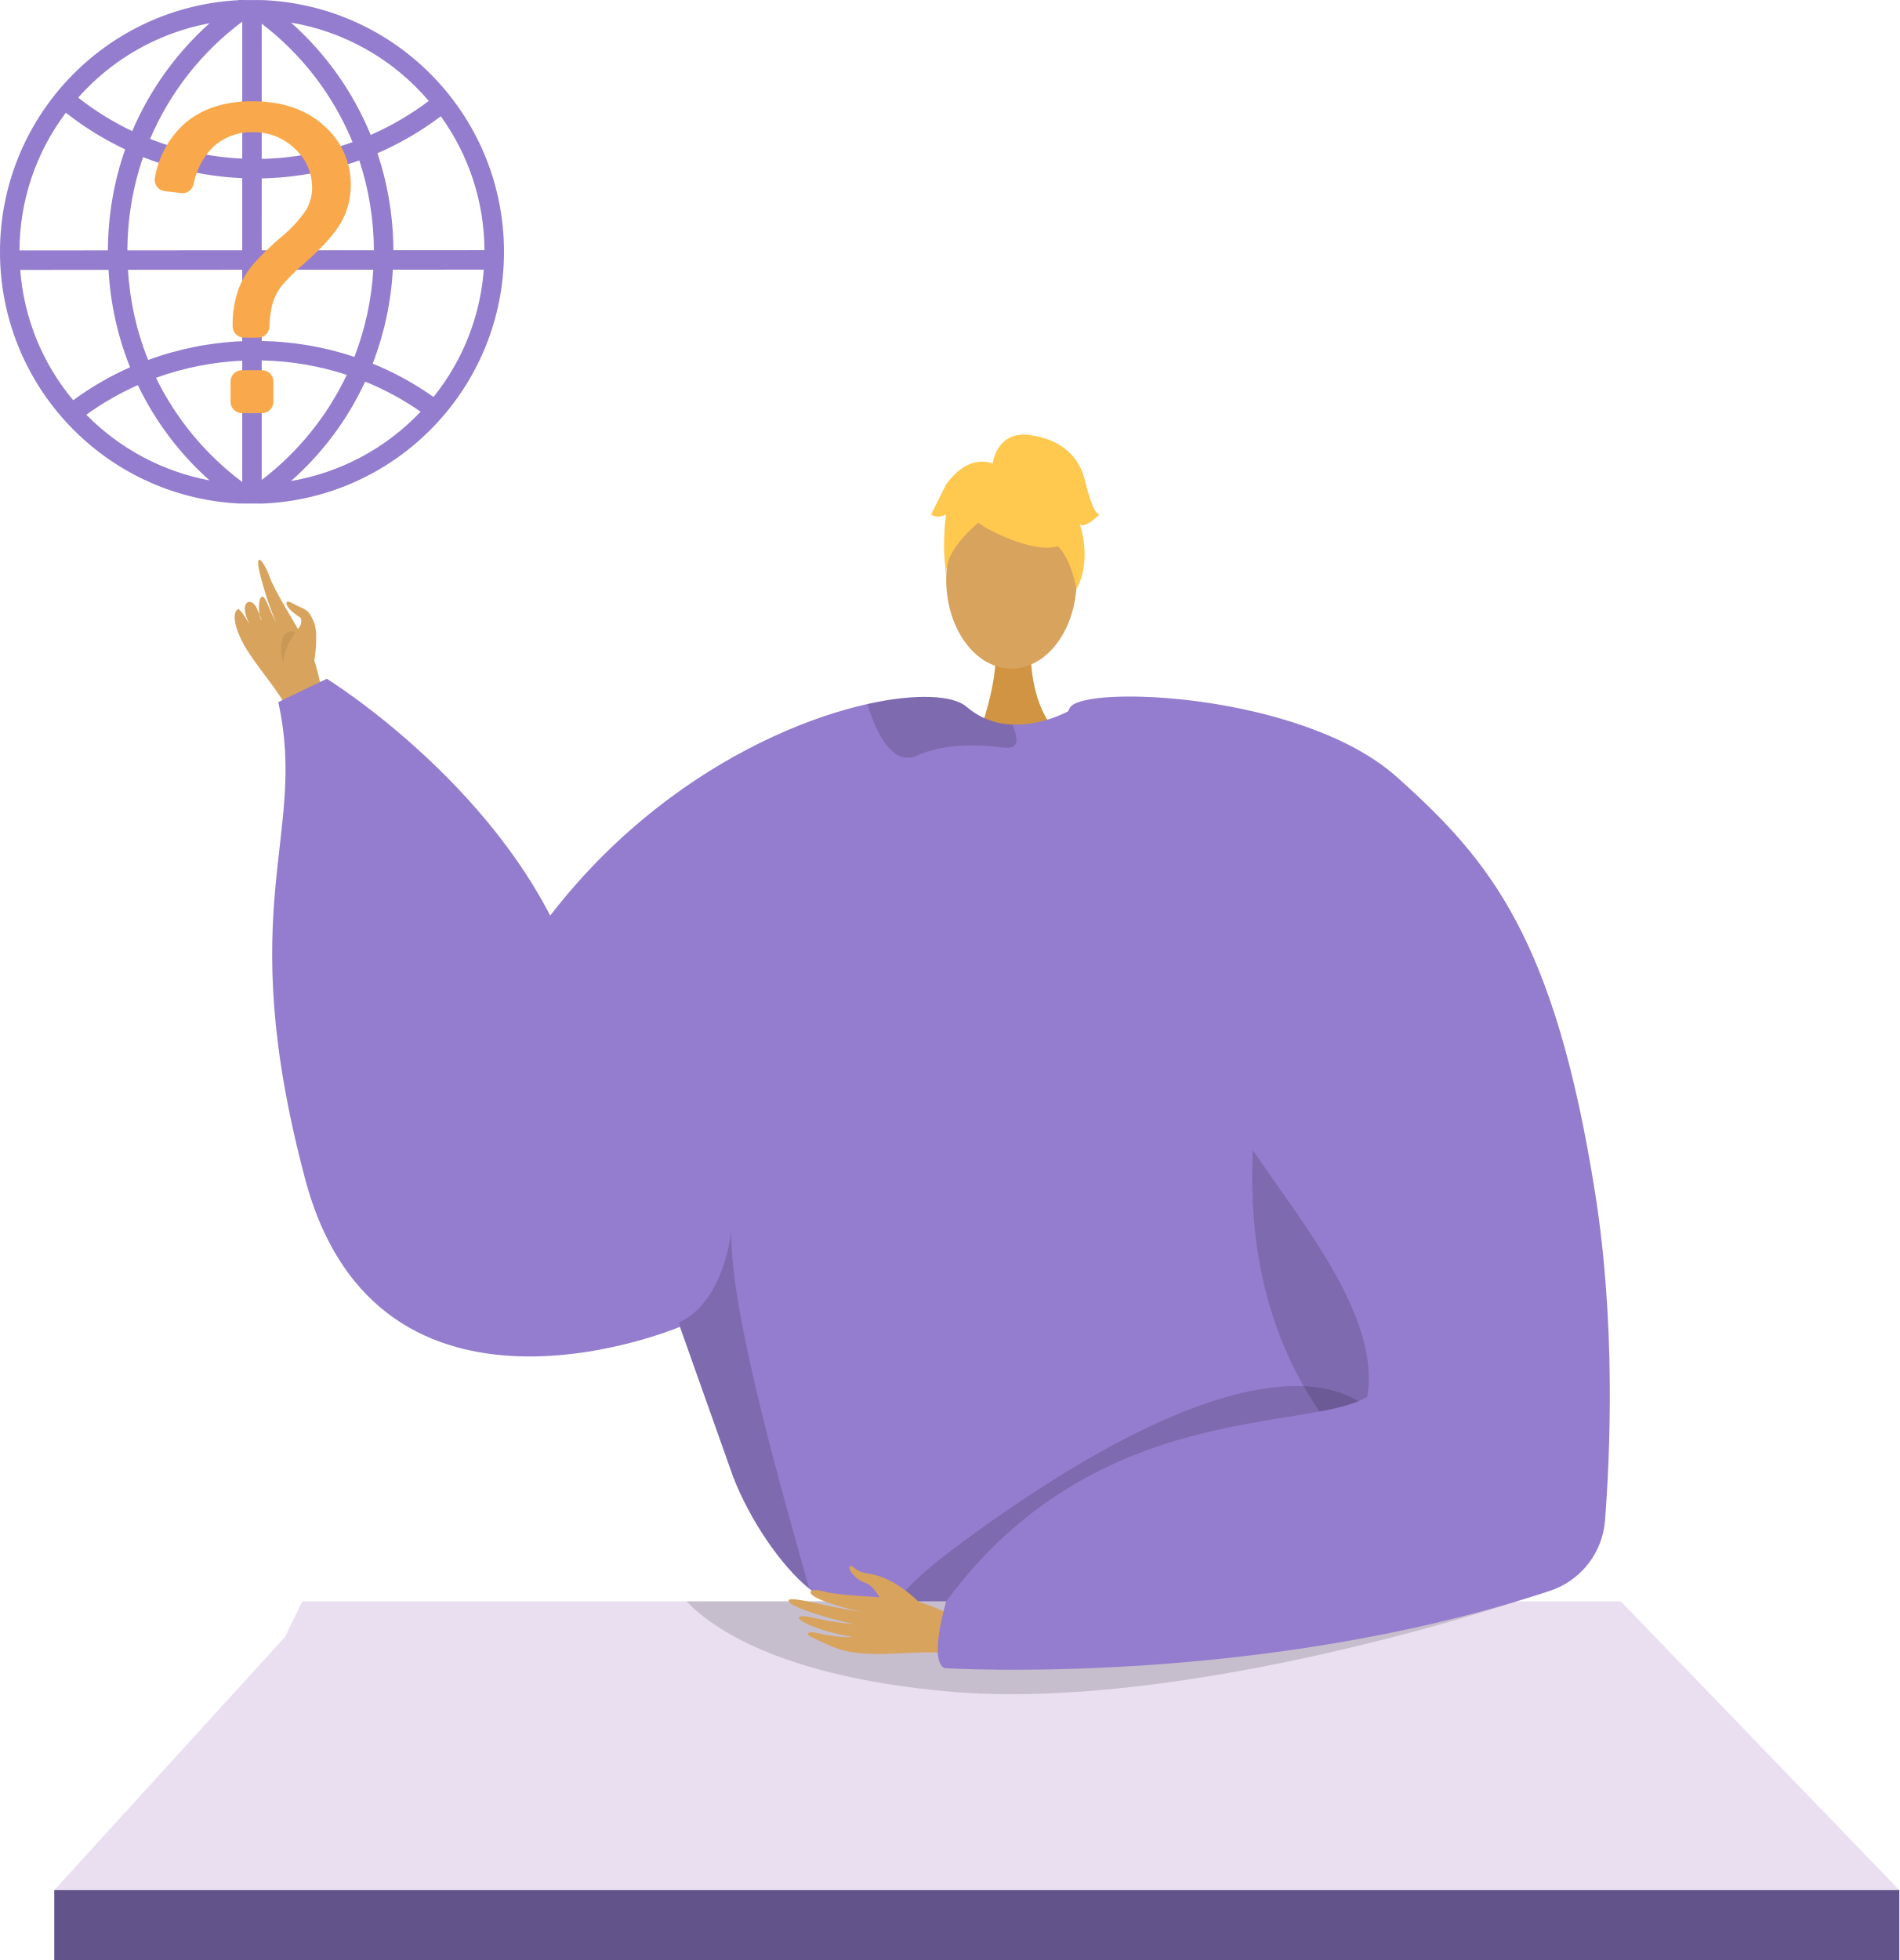
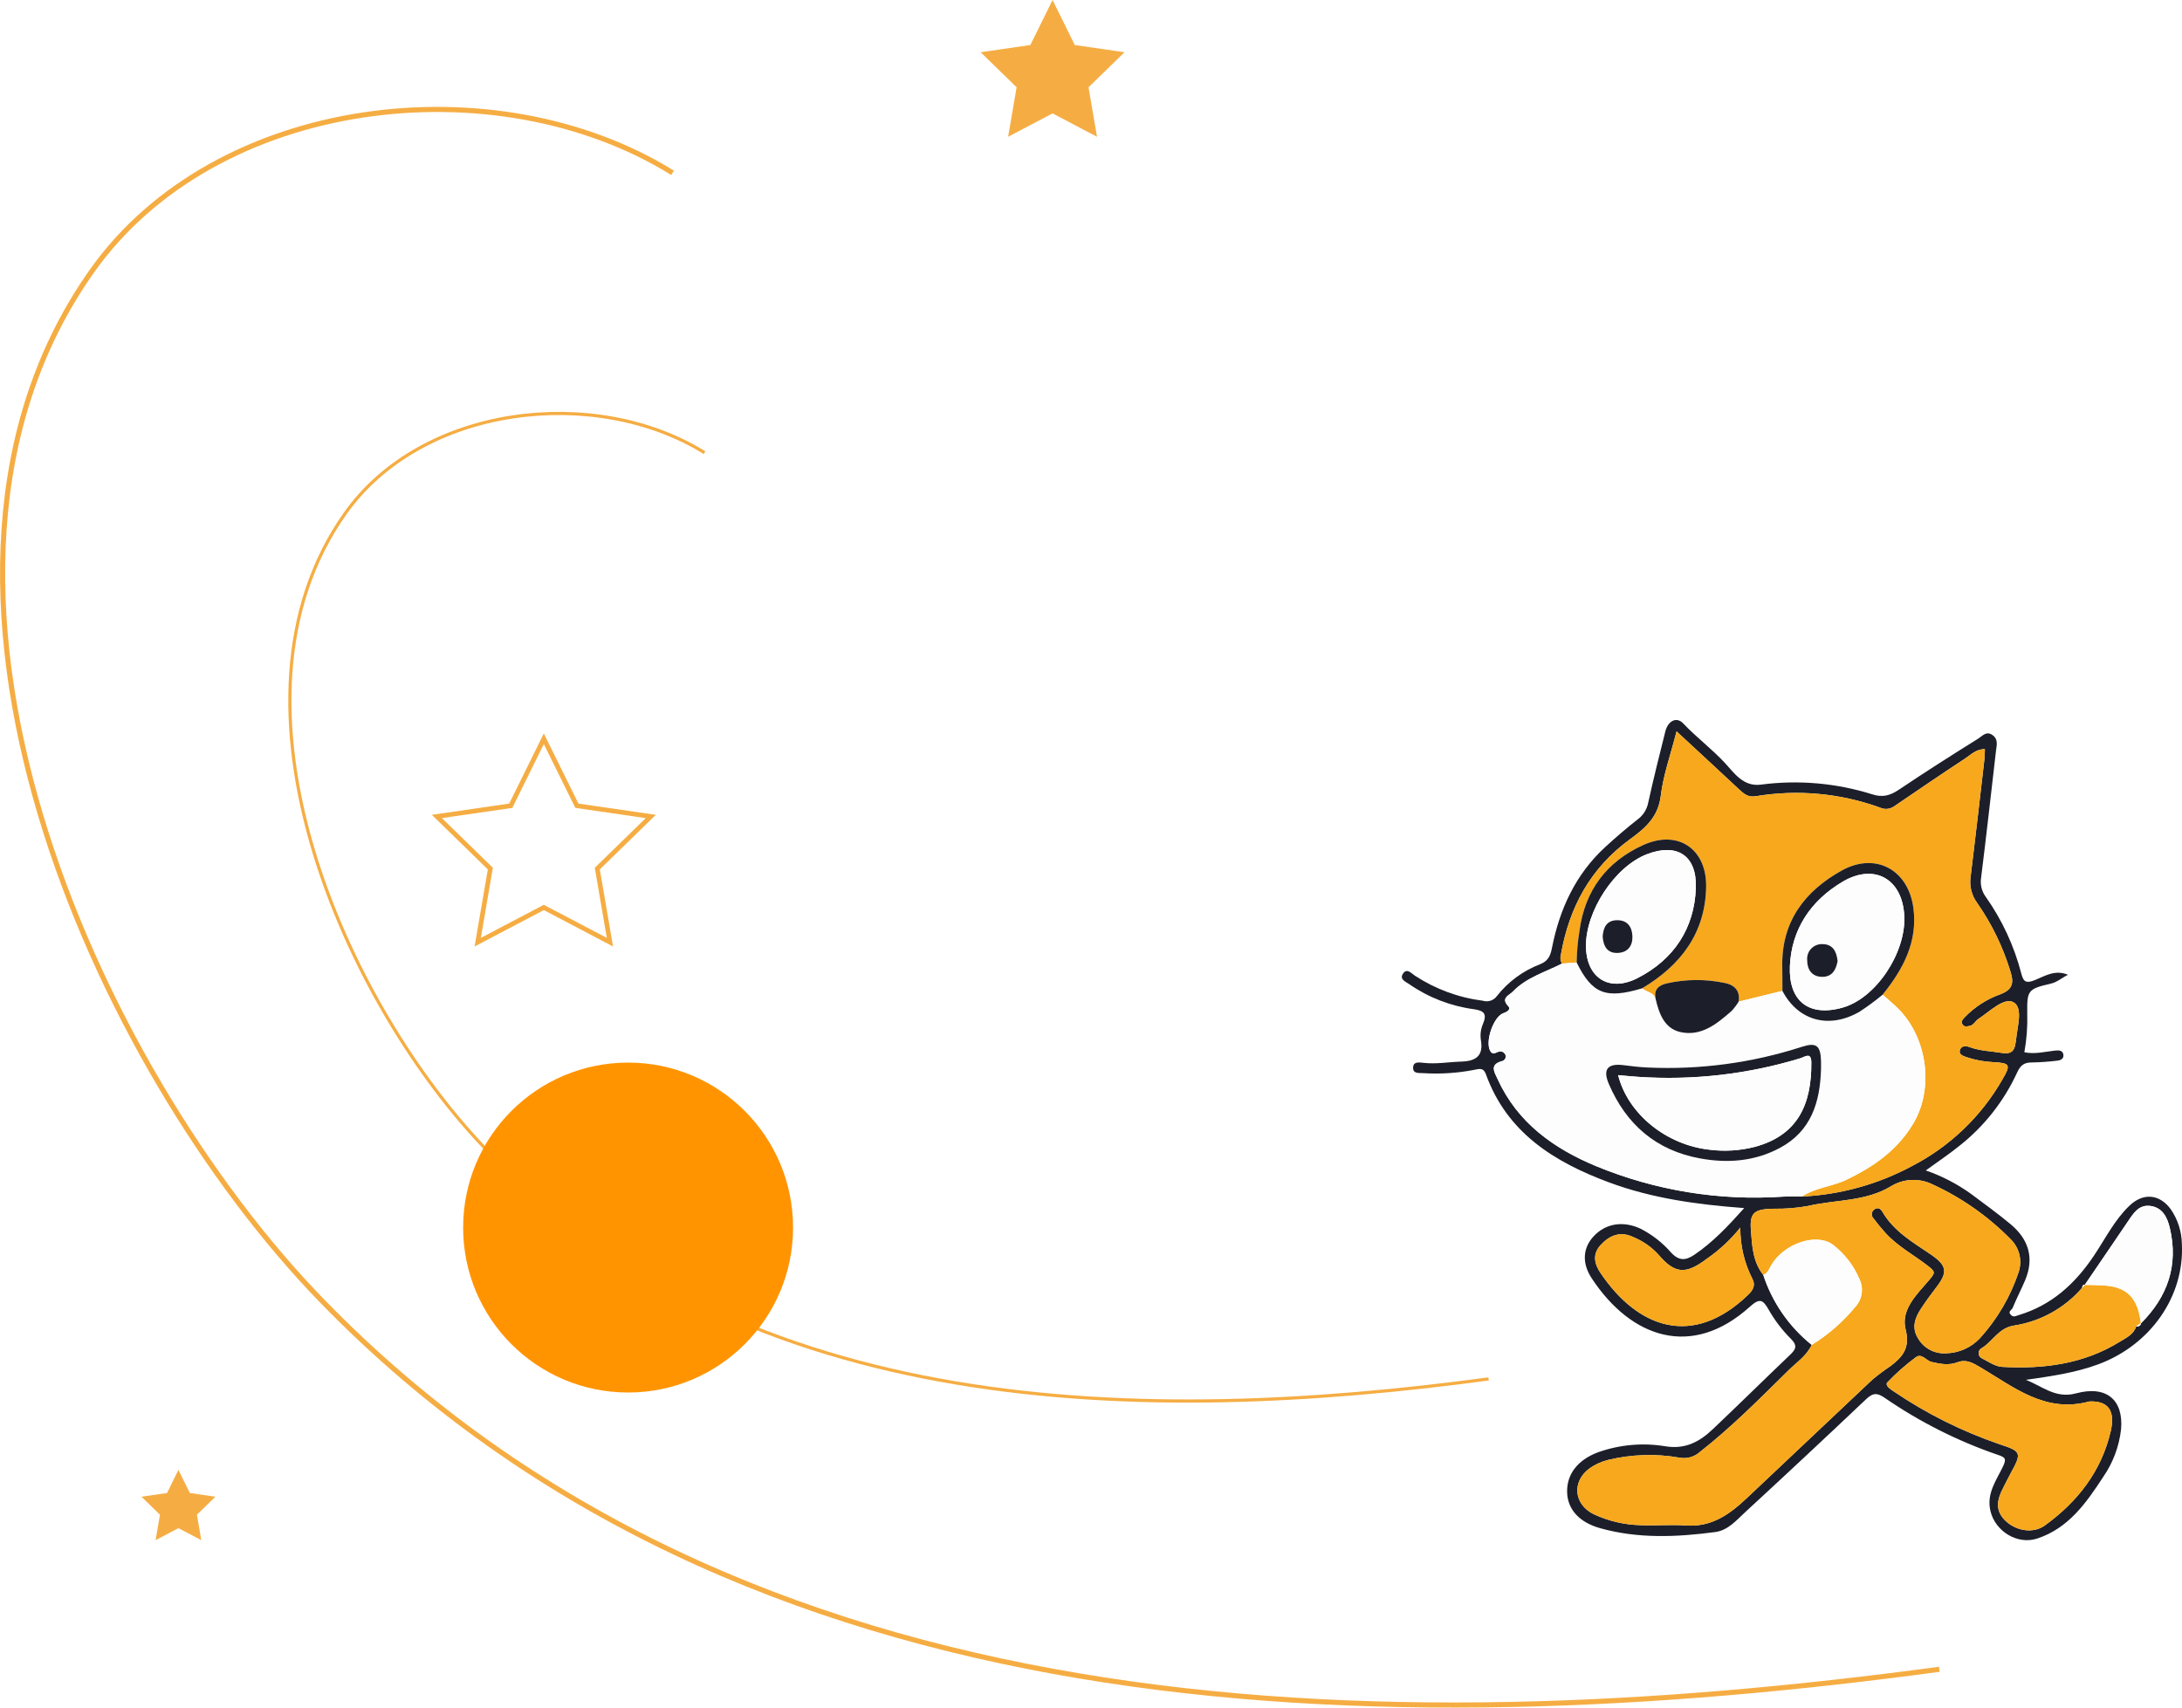
- <svg xmlns="http://www.w3.org/2000/svg" width="377.271" height="389.233" viewBox="0 0 377.271 389.233">
+ <svg xmlns="http://www.w3.org/2000/svg" width="490.973" height="384.154" viewBox="0 0 490.973 384.154">
  <defs>
-     <style>.a{fill:#947dce;}.b{fill:#f9a94b;}.c,.f{fill:#d8a35d;}.c,.d{fill-rule:evenodd;}.d{fill:#c99857;}.e{fill:#d19442;}.g{opacity:0.15;}.h{fill:#ffc84f;}.i{fill:#eadff1;}.j{fill:#62548a;}</style>
+     <style>.a{fill:#1c1f29;}.b{fill:#f7a81d;}.c{fill:#fdfdfd;}.d,.e,.g{fill:none;stroke:#f5ad43;stroke-miterlimit:10;}.d{stroke-width:1.149px;}.e{stroke-width:0.711px;}.f{fill:#f5ad43;}.g{stroke-width:1.058px;}.h{fill:url(#a);}</style>
+     <radialGradient id="a" cx="0.661" cy="0.292" r="0.856" gradientTransform="matrix(1, 0, 0, -1, 0, 361.46)" gradientUnits="objectBoundingBox">
+       <stop offset="0" stop-color="#ff9" />
+       <stop offset="1" stop-color="#ff9400" />
+     </radialGradient>
  </defs>
-   <g transform="translate(-877.567 -281.736)">
-     <g transform="translate(877.567 281.736)">
-       <path class="a" d="M924.942,381.725l4.807.015a50.038,50.038,0,0,0,0-99.987l-4.762-.016a.407.407,0,0,0-.046.031,50.05,50.05,0,0,0,0,99.957ZM894.716,364.1a55.98,55.98,0,0,1,10.236-5.884A59.9,59.9,0,0,0,919.2,377.141,46.312,46.312,0,0,1,894.716,364.1Zm30.967,13.354a57.23,57.23,0,0,1-17.128-20.686,57.833,57.833,0,0,1,17.128-3.406Zm0-27.96a61.679,61.679,0,0,0-18.693,3.726,57.016,57.016,0,0,1-4-17.9l22.688-.012Zm0-18.053-22.811.014a57.682,57.682,0,0,1,3.117-18.515,60.786,60.786,0,0,0,19.694,4.173Zm9.691,45.819A59.816,59.816,0,0,0,950.1,357.521a56.031,56.031,0,0,1,11.014,5.976A46.176,46.176,0,0,1,935.375,377.262Zm28.3-16.693a59.783,59.783,0,0,0-12.08-6.617,61.077,61.077,0,0,0,4-18.655l18.066-.01A45.752,45.752,0,0,1,963.676,360.569Zm1.445-55.741a45.725,45.725,0,0,1,8.678,26.59l-18.091.01a61.641,61.641,0,0,0-3.166-19.259A61.035,61.035,0,0,0,965.121,304.828Zm-2.389-3.045a57.162,57.162,0,0,1-11.531,6.75,60.535,60.535,0,0,0-15.831-22.308A45.952,45.952,0,0,1,962.732,301.783ZM929.554,286.44A56.8,56.8,0,0,1,947.6,309.964a56.932,56.932,0,0,1-18.048,3.323Zm0,30.722a60.769,60.769,0,0,0,19.38-3.568,57.748,57.748,0,0,1,2.9,17.834l-22.283.014Zm0,18.149,22.162-.011a57.214,57.214,0,0,1-3.754,17.31,61.734,61.734,0,0,0-18.408-3.161Zm0,18a57.9,57.9,0,0,1,16.894,2.868,57.127,57.127,0,0,1-16.894,20.869Zm-3.87-67.278v27.2a56.927,56.927,0,0,1-18.3-3.916A56.9,56.9,0,0,1,925.684,286.035Zm-6.475.31a60.638,60.638,0,0,0-15.381,21.436,56.975,56.975,0,0,1-10.733-6.658A46.1,46.1,0,0,1,919.209,286.345Zm-28.563,17.776a60.874,60.874,0,0,0,11.775,7.279A61.532,61.532,0,0,0,899,331.457l-17.563.009A45.672,45.672,0,0,1,890.646,304.121Zm-9.059,31.215,17.535-.009a60.908,60.908,0,0,0,4.279,19.346,59.937,59.937,0,0,0-11.292,6.545A45.66,45.66,0,0,1,881.586,335.336Z" transform="translate(-877.567 -281.736)" />
+   <g transform="translate(-831.506 -323.815)">
+     <g transform="translate(832.087 323.815)">
+       <g transform="translate(314.846 162.019)">
+         <path class="a" d="M1130.668,557.508c-12.321-4.573-22.989-11.158-27.747-24.375-.554-1.536-1.512-1.167-2.619-.961a45.127,45.127,0,0,1-11.5.742c-.945-.067-2.283.174-2.253-1.234s1.357-1.2,2.292-1.091c2.873.341,5.7-.19,8.556-.275,3.3-.1,5.047-1.285,4.391-4.939a6.667,6.667,0,0,1,.489-3.553c.938-2.231.261-2.959-2.031-3.289a33.427,33.427,0,0,1-14.628-5.68c-.715-.5-2.1-1.03-1.421-2.2.877-1.5,1.891-.269,2.727.307a36.234,36.234,0,0,0,15.331,5.661,2.843,2.843,0,0,0,3.151-1.056,22.639,22.639,0,0,1,9.718-7.156c1.8-.729,2.316-1.865,2.667-3.651,1.72-8.758,5.315-16.594,12.008-22.738,2.348-2.156,4.775-4.235,7.281-6.205a6.091,6.091,0,0,0,2.368-3.745c1.179-5.369,2.51-10.7,3.854-16.034.615-2.441,2.543-3.387,4.034-1.81,2.979,3.153,6.465,5.739,9.426,8.942,2.032,2.2,4.053,5.3,7.97,4.834a58.243,58.243,0,0,1,25.121,2.17c2.393.779,4.083.254,6.049-1.07,5.868-3.949,11.843-7.742,17.844-11.488.861-.539,1.771-1.746,3.145-.794,1.4.971.961,2.308.812,3.6-1.1,9.507-2.161,19.017-3.346,28.514a5.719,5.719,0,0,0,1.04,4.3,52.934,52.934,0,0,1,8,17.255c.5,1.956,1.121,2.268,3.1,1.473,2.21-.891,4.5-2.419,7.412-1.177-1.46.712-2.39,1.655-3.968,2.016-5.127,1.174-5.268,1.563-5.2,6.8a41.664,41.664,0,0,1-.654,8.615c2.408.486,4.665-.139,6.94-.382.8-.085,1.691-.072,1.841.9s-.641,1.311-1.475,1.383a55,55,0,0,1-5.593.391c-1.8-.029-2.634.694-3.379,2.351a44.7,44.7,0,0,1-12.964,16.425c-2.338,1.895-4.856,3.564-7.547,5.521a39.736,39.736,0,0,1,10.162,5.266c2.993,2.236,6.025,4.432,8.9,6.817,4.079,3.393,5.415,7.63,3.274,12.671-.885,2.083-1.938,4.1-2.792,6.191-.186.455-1.188.811-.375,1.581.6.569,1,.249,1.673.048,7.451-2.221,12.74-7.05,16.982-13.376,2.563-3.823,4.627-8.032,8.006-11.265,3.106-2.972,6.813-2.636,9.326.849a14.173,14.173,0,0,1,2.466,7.747c.606,11.8-7.039,22.729-18.79,27.092-5.255,1.951-10.733,2.695-16.319,3.506,3.692,1.4,6.651,4.287,11.29,3.038,6.9-1.857,10.738,1.508,10.13,8.145a23.454,23.454,0,0,1-4.043,10.705c-3.787,5.794-7.766,11.489-14.8,13.811-4.47,1.477-9.409-1.6-10.525-6.111-.984-3.979,1.3-6.942,2.8-10.084.855-1.786.48-2.083-1.136-2.625a104.912,104.912,0,0,1-25.534-12.874c-1.734-1.177-2.653-1.046-4.114.336q-13.537,12.823-27.248,25.46c-1.987,1.841-3.853,4.067-6.726,4.447-8.659,1.147-17.335,1.521-25.867-.867-4.8-1.342-7.365-4.319-7.445-8.126-.084-4.044,2.375-7.245,6.977-8.968a30.449,30.449,0,0,1,15.307-1.313c4.457.664,7.591-1.127,10.5-3.878,5.821-5.514,11.531-11.145,17.332-16.682,1.277-1.219,1.841-2.046.246-3.641a30.688,30.688,0,0,1-4.989-6.525c-1.341-2.38-2.068-2.676-4.28-.682-13,11.714-26.641,7.082-35.54-6.391-2.345-3.548-1.937-6.932.389-9.456,2.739-2.973,6.7-3.541,10.577-1.738a23.246,23.246,0,0,1,6.95,5.45c1.757,1.856,3.263,1.7,5.156.422,4.12-2.781,7.482-6.335,11.221-10.507C1150.242,562.472,1140.225,561.053,1130.668,557.508Zm106.416,23.713a25.294,25.294,0,0,1-15.278,8.485c-3.631.537-4.858,3.744-7.541,5.221a1.294,1.294,0,0,0,.332,2.193c1.444.735,2.937,1.8,4.457,1.886,9.334.532,18.384-.619,26.532-5.669,1.42-.88,3.109-1.625,3.676-3.473a.82.82,0,0,0,1.083-.707l-.029.064c6.02-6,8.491-13.1,6.495-21.482-.536-2.251-1.548-4.5-4.245-4.925-2.637-.417-3.874,1.542-5.128,3.4-3.234,4.793-6.5,9.562-9.756,14.341l.056-.032C1237.226,580.477,1237.145,580.839,1237.085,581.221Zm-60.838,12.842c-1.167,2.467-3.431,3.952-5.285,5.781-6.437,6.347-12.8,12.774-19.945,18.366a5.347,5.347,0,0,1-4.5,1.235,39.453,39.453,0,0,0-16.043.495,12.468,12.468,0,0,0-4.182,1.881c-4.086,2.959-3.608,8.155.929,10.353a26.382,26.382,0,0,0,10.522,2.457c3.4.141,6.831-.18,10.222.066,5.779.421,9.872-2.562,13.737-6.219q14.077-13.321,28.192-26.6a50.2,50.2,0,0,1,4.073-3.048c2.74-2.085,4.465-4.065,3.4-8.277-1.13-4.488,2.622-7.921,5.356-11.15,1.37-1.617,1.347-1.815-.409-3.174-3.162-2.448-6.77-4.36-9.488-7.369-.953-1.055-1.86-2.158-2.714-3.293a1.319,1.319,0,0,1,.275-2.025c.718-.451,1.3-.231,1.823.66,2.515,4.284,6.725,6.736,10.669,9.4,3.752,2.538,4.114,4.007,1.371,7.55-1.208,1.56-2.367,3.164-3.452,4.813-1.325,2.016-2.082,4.182-.716,6.482a6.76,6.76,0,0,0,6.322,3.509,10.77,10.77,0,0,0,7.717-3.423,41.775,41.775,0,0,0,8.713-14.948,7.182,7.182,0,0,0-1.852-7.319A59.3,59.3,0,0,0,1203.3,557.89a9.671,9.671,0,0,0-9.155.442c-5.815,3.536-12.464,3.012-18.689,4.462a38.36,38.36,0,0,1-7.762.627c-4.242.1-5.436.76-5.138,4.724.262,3.466.4,7.194,2.786,10.179A33.613,33.613,0,0,0,1176.247,594.063Zm-67.274-79.482c-.78.816-2.8,1.411-.99,3.282.629.647-.2,1.246-1.059,1.53-2.277.751-4.22,6.4-3.023,8.513.609,1.074,1.278.3,1.958.174a1.206,1.206,0,0,1,1.522.9,1.08,1.08,0,0,1-.859,1.236c-2.89.774-1.624,2.563-.946,4.049,4.478,9.831,12.644,15.636,22.209,19.6a93.57,93.57,0,0,0,41.969,6.841c1.418-.085,2.847-.021,4.27-.026a58.141,58.141,0,0,0,24.83-6.891,49.691,49.691,0,0,0,20.248-19.382c1.995-3.377,1.8-3.775-2-3.968a22.117,22.117,0,0,1-6.139-1.155c-.72-.247-1.637-.615-1.4-1.495.281-1.046,1.292-1.075,2.192-.742,2.4.889,4.951.924,7.436,1.336,1.782.3,2.709-.441,2.9-2.2.024-.219.1-.431.116-.65.25-3,1.692-7.329-.583-8.577-2.118-1.162-5.358,2.117-7.908,3.784-.68.445-1.017,1.4-1.993,1.563-.556.1-1.125.242-1.5-.284-.462-.647-.134-1.054.385-1.626a21.012,21.012,0,0,1,8.191-5.275c2.846-1.1,2.892-2.787,2.146-5.1a54.8,54.8,0,0,0-7.443-15.353,7.988,7.988,0,0,1-1.483-6.115c1.071-8.731,2.066-17.471,3.076-26.211.086-.747.076-1.507.114-2.321-1.951-.055-3.146,1.245-4.47,2.115-5.4,3.545-10.737,7.195-16.079,10.829a3.2,3.2,0,0,1-3.1.181,55.408,55.408,0,0,0-27.937-2.537c-1.7.284-2.657-.545-3.727-1.546-4.531-4.242-9.1-8.447-14.067-13.051-1.325,5.205-2.99,9.8-3.559,14.533-.57,4.744-3.516,7.275-6.861,9.7-8.953,6.485-13.775,15.4-15.621,26.109a2.317,2.317,0,0,0,.265,1.9C1116.268,510.2,1112.023,511.386,1108.973,514.581Zm105.159,84.5c-1.687-.994-3.138-1.838-5.1-1.1s-3.854.379-5.826-.08c-1.231-.287-2.208-2.057-3.548-1.047a48.886,48.886,0,0,0-6.381,5.633c-.626.672.627,1.522,1.411,2.036a100.216,100.216,0,0,0,23.8,11.884c4.933,1.606,5.083,1.932,2.5,6.587-.581,1.047-1.081,2.14-1.642,3.2-1.443,2.719-1.951,5.293.731,7.666,2.326,2.058,6.045,2.7,8.62.836,7.39-5.349,12.771-12.249,14.836-21.283,1.072-4.687-.726-6.807-4.848-6.615C1228.783,609.512,1221.673,603.517,1214.132,599.08Zm-61.491-24.391c-4.743,3.581-7.192,3.451-10.956-1.015a15.725,15.725,0,0,0-5.578-3.862c-2.864-1.382-5.311-.45-7.354,1.773-1.908,2.08-1.416,4.254-.018,6.32,8.423,12.443,20.686,16.837,33.093,4.993,1.124-1.074,1.877-2.131,1.051-3.727a24.785,24.785,0,0,1-2.7-11.51A35.352,35.352,0,0,1,1152.64,574.688Z" transform="translate(-1084.014 -453.455)" />
+         <path class="b" d="M1166.9,560.176a58.139,58.139,0,0,0,24.825-6.891A49.691,49.691,0,0,0,1211.97,533.9c1.995-3.377,1.8-3.775-2-3.968a22.117,22.117,0,0,1-6.139-1.155c-.72-.247-1.637-.615-1.4-1.495.281-1.046,1.292-1.075,2.192-.742,2.4.889,4.951.924,7.436,1.336,1.782.3,2.709-.441,2.9-2.2.024-.219.1-.431.116-.65.25-3,1.692-7.329-.583-8.577-2.118-1.162-5.358,2.117-7.908,3.784-.68.445-1.017,1.4-1.993,1.563-.556.1-1.125.242-1.5-.284-.462-.647-.134-1.054.385-1.626a21.012,21.012,0,0,1,8.191-5.275c2.846-1.1,2.892-2.787,2.146-5.1a54.8,54.8,0,0,0-7.443-15.353,7.988,7.988,0,0,1-1.483-6.115c1.071-8.731,2.066-17.471,3.076-26.211.086-.747.076-1.507.114-2.321-1.951-.055-3.146,1.245-4.47,2.115-5.4,3.545-10.737,7.195-16.079,10.829a3.2,3.2,0,0,1-3.1.181A55.408,55.408,0,0,0,1156.5,470.1c-1.7.284-2.657-.545-3.727-1.546-4.531-4.242-9.1-8.447-14.067-13.051-1.325,5.205-2.99,9.8-3.559,14.533-.57,4.744-3.516,7.275-6.861,9.7-8.953,6.485-13.775,15.4-15.621,26.109a2.317,2.317,0,0,0,.265,1.9l3.291-.241a49.356,49.356,0,0,1,.631-7.089c1.216-9.2,6.182-15.629,14.346-19.341,7.835-3.562,14.336.89,14.158,9.487-.214,10.379-5.759,17.616-14.425,22.762.97.862,2.63.835,3.066,2.383-.457-2.077.614-3.057,2.481-3.5a30.48,30.48,0,0,1,13.055-.1c2.173.43,3.538,1.726,3.133,4.207l9.851-2.423c-.009-1.851,0-3.7-.03-5.553-.176-10.042,5.062-16.889,13.351-21.508,7.6-4.235,15-.236,16.147,8.4,1.016,7.638-2.318,13.82-6.914,19.514,1.211,1.089,2.486,2.117,3.624,3.277,6.5,6.62,7.908,17.926,3.278,25.7-3.583,6.02-8.853,9.671-14.923,12.616C1173.765,557.937,1169.987,558.133,1166.9,560.176Z" transform="translate(-1076.88 -452.943)" />
+         <path class="c" d="M1134.161,502.933c.97.862,2.63.835,3.066,2.383.759,3.3,1.986,6.635,5.528,7.441,4.709,1.07,8.273-1.838,11.583-4.765a12.645,12.645,0,0,0,1.561-2.075q4.923-1.205,9.848-2.42c3.527,6.722,10.458,8.665,17.325,4.715a54.863,54.863,0,0,0,5.228-3.858c1.212,1.089,2.487,2.117,3.625,3.277,6.5,6.62,7.908,17.926,3.278,25.7-3.583,6.02-8.853,9.671-14.923,12.616-3.281,1.592-7.058,1.788-10.152,3.832-1.426.005-2.854-.059-4.273.026a93.57,93.57,0,0,1-41.969-6.841c-9.565-3.968-17.731-9.773-22.209-19.6-.677-1.486-1.943-3.276.946-4.049a1.08,1.08,0,0,0,.859-1.236,1.206,1.206,0,0,0-1.522-.9c-.68.122-1.35.9-1.958-.174-1.2-2.111.746-7.762,3.023-8.513.861-.284,1.687-.882,1.059-1.53-1.815-1.871.21-2.466.99-3.282,3.051-3.2,7.295-4.378,11.088-6.322l3.291-.241C1122.939,504.169,1125.971,505.367,1134.161,502.933Zm40.271,16.245c-.122-3.389-1.067-4.132-4.31-3.091a98,98,0,0,1-34.741,4.653c-1.75-.081-3.5-.276-5.236-.51-3.693-.5-4.9.855-3.442,4.237,3.919,9.106,10.638,14.923,20.506,16.729,6.2,1.133,12.278.676,17.94-2.345,7.075-3.774,9.067-10.287,9.286-17.7C1174.434,520.5,1174.455,519.837,1174.431,519.178Z" transform="translate(-1080.113 -442.552)" />
+         <path class="b" d="M1168.355,573.38c-1.167,2.467-3.43,3.952-5.285,5.781-6.437,6.347-12.8,12.774-19.945,18.366a5.348,5.348,0,0,1-4.5,1.235,39.453,39.453,0,0,0-16.043.495,12.468,12.468,0,0,0-4.182,1.881c-4.085,2.959-3.608,8.155.929,10.353a26.381,26.381,0,0,0,10.521,2.457c3.4.141,6.831-.18,10.222.066,5.779.421,9.872-2.562,13.737-6.219q14.077-13.321,28.192-26.6a50.2,50.2,0,0,1,4.073-3.048c2.74-2.085,4.465-4.065,3.4-8.277-1.13-4.488,2.622-7.921,5.356-11.15,1.37-1.617,1.347-1.815-.409-3.174-3.162-2.448-6.77-4.36-9.488-7.369-.953-1.055-1.86-2.158-2.714-3.293a1.319,1.319,0,0,1,.275-2.025c.718-.451,1.3-.231,1.823.66,2.515,4.284,6.725,6.736,10.669,9.4,3.752,2.538,4.114,4.007,1.371,7.55-1.208,1.56-2.367,3.164-3.452,4.813-1.325,2.016-2.082,4.182-.716,6.482a6.76,6.76,0,0,0,6.323,3.509,10.77,10.77,0,0,0,7.717-3.423,41.777,41.777,0,0,0,8.713-14.948,7.183,7.183,0,0,0-1.852-7.319,59.305,59.305,0,0,0-17.685-12.376,9.671,9.671,0,0,0-9.155.442c-5.815,3.536-12.464,3.012-18.689,4.462a38.359,38.359,0,0,1-7.762.627c-4.242.1-5.437.76-5.138,4.724.262,3.466.4,7.194,2.784,10.174,1.035-.387,1.314-1.355,1.81-2.207,2.838-4.868,10.248-7.4,13.936-4.535a19.261,19.261,0,0,1,5.875,7.634,5.647,5.647,0,0,1-.982,6.384A39.671,39.671,0,0,1,1168.355,573.38Z" transform="translate(-1076.123 -432.773)" />
+         <path class="b" d="M1216.889,578.2c-9.908,2.714-17.018-3.281-24.559-7.718-1.687-.994-3.138-1.838-5.1-1.1s-3.854.379-5.826-.08c-1.231-.287-2.208-2.057-3.548-1.047a48.886,48.886,0,0,0-6.381,5.633c-.626.672.627,1.522,1.411,2.036a100.216,100.216,0,0,0,23.8,11.884c4.933,1.606,5.083,1.932,2.5,6.587-.581,1.047-1.081,2.14-1.642,3.2-1.443,2.719-1.951,5.293.731,7.666,2.326,2.058,6.045,2.7,8.62.836,7.39-5.349,12.771-12.249,14.836-21.283C1222.809,580.131,1221.01,578.01,1216.889,578.2Z" transform="translate(-1062.212 -424.86)" />
+         <path class="b" d="M1151.49,544.838a35.346,35.346,0,0,1-7.54,7.027c-4.743,3.581-7.192,3.451-10.956-1.015a15.727,15.727,0,0,0-5.578-3.862c-2.864-1.382-5.311-.45-7.354,1.773-1.908,2.08-1.416,4.254-.018,6.32,8.423,12.443,20.686,16.837,33.094,4.993,1.124-1.074,1.877-2.131,1.051-3.727A24.786,24.786,0,0,1,1151.49,544.838Z" transform="translate(-1075.324 -430.633)" />
+         <path class="b" d="M1211.15,555.828a25.294,25.294,0,0,1-15.278,8.485c-3.631.537-4.858,3.744-7.541,5.221a1.294,1.294,0,0,0,.332,2.193c1.444.735,2.937,1.8,4.457,1.886,9.334.532,18.384-.619,26.532-5.669,1.42-.88,3.109-1.625,3.676-3.473l1.083-.707-.029.064c-.7-5.755-3.084-8.193-8.386-8.537-1.412-.092-2.832-.089-4.248-.13l.056-.032C1211.586,555.362,1211.369,555.6,1211.15,555.828Z" transform="translate(-1058.079 -428.063)" />
+         <path class="c" d="M1159.994,570.7a39.671,39.671,0,0,0,9.734-8.468,5.647,5.647,0,0,0,.982-6.384,19.261,19.261,0,0,0-5.875-7.634c-3.688-2.864-11.1-.332-13.936,4.535-.5.852-.775,1.82-1.81,2.207A33.614,33.614,0,0,0,1159.994,570.7Z" transform="translate(-1067.761 -430.091)" />
+         <path class="c" d="M1206.974,558.711c1.416.041,2.836.038,4.248.13,5.3.344,7.681,2.782,8.386,8.537,6.02-6,8.491-13.1,6.5-21.482-.536-2.251-1.549-4.5-4.245-4.925-2.637-.417-3.875,1.542-5.128,3.4C1213.5,549.162,1210.228,553.932,1206.974,558.711Z" transform="translate(-1053.305 -431.613)" />
+         <path class="c" d="M1206.495,555.829c.219-.232.436-.466.655-.7C1206.636,555.085,1206.555,555.447,1206.495,555.829Z" transform="translate(-1053.424 -428.063)" />
+         <path class="c" d="M1217.323,562.038l-1.083.707A.82.82,0,0,0,1217.323,562.038Z" transform="translate(-1050.991 -426.337)" />
+         <path class="a" d="M1152.511,502.417c-.176-10.042,5.062-16.889,13.351-21.508,7.6-4.235,15-.236,16.147,8.4,1.016,7.638-2.318,13.82-6.915,19.514a54.863,54.863,0,0,1-5.228,3.858c-6.867,3.949-13.8,2.007-17.325-4.715C1152.532,506.119,1152.543,504.268,1152.511,502.417Zm13.545-18.986c-7.155,4.249-11.488,10.7-11.831,19-.318,7.658,4.078,11.488,11.846,9.312,7.522-2.107,14.262-12.325,13.9-20.565C1179.6,482.787,1173.249,479.159,1166.056,483.431Z" transform="translate(-1066.908 -447.024)" />
+         <path class="a" d="M1116.121,495.554c1.216-9.2,6.182-15.629,14.346-19.341,7.835-3.562,14.336.89,14.158,9.487-.214,10.379-5.759,17.616-14.425,22.762-8.19,2.435-11.221,1.236-14.711-5.819A49.356,49.356,0,0,1,1116.121,495.554Zm13.051,10.605c8.2-4.184,12.826-11.218,13.136-20.3.253-7.4-4.32-10.143-10.973-7.594-7.308,2.8-13.787,12.8-13.751,20.653C1117.619,506.072,1122.763,509.43,1129.172,506.159Z" transform="translate(-1076.153 -448.08)" />
+         <path class="a" d="M1129.735,504.528c.759,3.3,1.986,6.635,5.528,7.441,4.709,1.07,8.273-1.838,11.583-4.765a12.645,12.645,0,0,0,1.561-2.075c.4-2.477-.962-3.773-3.136-4.2a30.48,30.48,0,0,0-13.055.1C1130.349,501.471,1129.278,502.451,1129.735,504.528Z" transform="translate(-1072.622 -441.763)" />
+         <path class="a" d="M1159.859,535.147c-5.663,3.021-11.744,3.478-17.94,2.345-9.868-1.806-16.587-7.624-20.506-16.729-1.456-3.382-.251-4.734,3.442-4.237,1.737.234,3.487.429,5.236.51a98,98,0,0,0,34.741-4.653c3.243-1.041,4.188-.3,4.31,3.091.024.659,0,1.318,0,1.978C1168.926,524.861,1166.934,531.373,1159.859,535.147Zm-15.789.39a27.221,27.221,0,0,0,10.142-.632c9.72-2.594,12.83-9.6,12.754-19.016-.02-2.428-1.485-1.23-2.461-.932a101.7,101.7,0,0,1-36.5,4.182c-1.408-.092-2.813-.239-4.514-.385C1125.721,527.523,1134.309,534.456,1144.07,535.537Z" transform="translate(-1074.824 -438.847)" />
+         <path class="c" d="M1165.73,511.257c-7.768,2.176-12.164-1.653-11.846-9.312.344-8.295,4.677-14.75,11.831-19,7.194-4.272,13.54-.644,13.912,7.746C1179.993,498.932,1173.253,509.15,1165.73,511.257Zm-4.478-14.288a3.306,3.306,0,0,0-3.476,3.606c-.022,2.027,1,3.713,3.314,3.752s3.177-1.59,3.53-3.549C1164.392,498.637,1163.558,496.991,1161.253,496.969Z" transform="translate(-1066.568 -446.54)" />
+         <path class="c" d="M1130.917,477.795c6.652-2.549,11.225.2,10.973,7.594-.31,9.082-4.936,16.115-13.136,20.3-6.41,3.271-11.554-.087-11.588-7.24C1117.13,490.592,1123.609,480.6,1130.917,477.795Zm-6.549,22.219c2.25-.116,3.337-1.641,3.248-3.788-.086-2.11-1.17-3.614-3.479-3.572-2.4.044-3.079,1.733-3.213,3.691C1121.09,498.618,1122.035,500.135,1124.368,500.014Z" transform="translate(-1075.734 -447.609)" />
+         <path class="c" d="M1122.952,518.263c2.235,8.769,10.823,15.7,20.583,16.784a27.22,27.22,0,0,0,10.142-.632c9.72-2.594,12.83-9.6,12.754-19.016-.02-2.428-1.485-1.23-2.461-.932a101.7,101.7,0,0,1-36.5,4.182C1126.058,518.556,1124.653,518.41,1122.952,518.263Z" transform="translate(-1074.289 -438.357)" />
+         <path class="a" d="M1163.84,497.615c-.229-2.14-1.062-3.785-3.368-3.808a3.306,3.306,0,0,0-3.475,3.606c-.022,2.027,1,3.713,3.314,3.752S1163.487,499.575,1163.84,497.615Z" transform="translate(-1065.787 -443.378)" />
+         <path class="a" d="M1120.173,493.19c.167,2.273,1.111,3.79,3.444,3.669,2.25-.116,3.337-1.641,3.248-3.788-.086-2.11-1.17-3.614-3.479-3.572C1120.981,489.543,1120.307,491.233,1120.173,493.19Z" transform="translate(-1074.983 -444.454)" />
+       </g>
+       <path class="d" d="M1267.869,694.516c-125.834,16.977-269.175,14.591-363.907-82.9-51.05-52.533-100.772-162.439-51.785-231.707,27.891-39.437,90.854-46.828,130.659-22.132" transform="translate(-832.087 -318.893)" />
+       <path class="e" d="M1153.537,615.505c-77.885,10.508-166.606,9.032-225.241-51.309-31.6-32.516-62.373-100.542-32.052-143.416,17.263-24.41,56.235-28.984,80.873-13.7" transform="translate(-819.169 -305.223)" />
+       <path class="f" d="M1024.365,323.815l-5,10.13-11.18,1.624,8.09,7.885-1.91,11.134,10-5.257,10,5.257-1.91-11.134,8.09-7.885-11.18-1.624Z" transform="translate(-788.106 -323.815)" />
+       <path class="g" d="M934.344,456.831,926.907,471.9l-16.629,2.416,12.033,11.729-2.841,16.562,14.874-7.82,14.874,7.82-2.841-16.562,12.033-11.729L941.781,471.9Z" transform="translate(-812.559 -290.594)" />
+       <path class="f" d="M865.409,588.468l-2.569,5.206-5.745.835,4.157,4.052-.981,5.722,5.139-2.7,5.139,2.7-.981-5.722,4.157-4.052-5.745-.835Z" transform="translate(-825.841 -257.717)" />
    </g>
-     <g transform="translate(908.295 301.841)">
-       <path class="b" d="M924.707,347.93a2.234,2.234,0,0,1-2.235-2.229v-.015a20.913,20.913,0,0,1,1.247-7.6,17.313,17.313,0,0,1,2.949-4.86,55.989,55.989,0,0,1,5.38-5.214,25.419,25.419,0,0,0,5.047-5.463,8.808,8.808,0,0,0,1.163-4.444,10.365,10.365,0,0,0-3.406-7.664,11.538,11.538,0,0,0-8.35-3.3,11.225,11.225,0,0,0-7.975,2.991,14.212,14.212,0,0,0-3.81,7.351,2.262,2.262,0,0,1-2.464,1.749l-3.275-.39a2.252,2.252,0,0,1-1.94-2.691,18.738,18.738,0,0,1,5.776-10.63q5.13-4.527,13.563-4.528,8.93,0,14.248,4.86a15.357,15.357,0,0,1,5.318,11.757,14.892,14.892,0,0,1-1.869,7.353q-1.869,3.365-7.311,8.183a37.05,37.05,0,0,0-4.778,4.778,10.63,10.63,0,0,0-1.661,3.531,22.143,22.143,0,0,0-.55,4.342,2.254,2.254,0,0,1-2.247,2.139Zm-2.649,12.746V356.66a2.251,2.251,0,0,1,2.25-2.25h4.015a2.251,2.251,0,0,1,2.25,2.25v4.015a2.251,2.251,0,0,1-2.25,2.25h-4.015A2.251,2.251,0,0,1,922.058,360.675Z" transform="translate(-906.992 -300.988)" />
+     <g transform="translate(935.716 562.921)">
+       <circle class="h" cx="37.118" cy="37.118" r="37.118" />
    </g>
-     <g transform="translate(924.174 392.894)">
-       <path class="c" d="M940.722,422.763c-.275-.942-1.12-12.28-3.721-16.97s-6.893-11.425-7.816-14.131c-1.086-3.183-3.543-6.2-1.6.7a65.523,65.523,0,0,0,2.856,8.344c.281.454-.268-.32-1.765-3.874-1.592-3.779-2.146,1.56-1.178,3.369,0,0,.271.2-.928-2.447-1.018-2.244-3.748-1.461-1.466,3.117-.041.081-1.859-3.421-2.415-2.81-1.356,1.486.365,5.517,1.967,8.047,3.125,4.935,7.683,9.626,8.92,13.864Z" transform="translate(-922.197 -388.18)" />
-       <path class="c" d="M937.589,407.856s.909-5.356-.115-7.73c-1.208-2.8-1.723-2.275-4.358-3.713-1.5-.926-1.836.7,1.777,2.963.643,2.081-1.764,2.684-1.66,4.128s1.1,5.294,2.017,5.8S937.589,407.856,937.589,407.856Z" transform="translate(-921.761 -387.827)" />
-       <path class="d" d="M933.856,401.943s-2.25,3.275-2.3,5.636S929.475,400.6,933.856,401.943Z" transform="translate(-921.805 -387.576)" />
-     </g>
-     <g transform="translate(931.628 368.042)">
-       <path class="e" d="M1074.152,404.552s-1.077,12.018,6.336,18.664-17.083,0-17.083,0,4.558-11.51,3.536-18.664S1074.152,404.552,1074.152,404.552Z" transform="translate(-923.397 -362.743)" />
-       <ellipse class="f" cx="12.96" cy="17.682" rx="12.96" ry="17.682" transform="translate(133.885 11.104)" />
-       <path class="a" d="M968.888,480.4c19.619-41.041,54.634-59.764,76.99-64.734,9.676-2.156,16.98-1.732,19.648.571a14.5,14.5,0,0,0,9.047,3.514,19.621,19.621,0,0,0,5.079-.463,25.269,25.269,0,0,0,5.384-1.831c.827-.384,1.31-.66,1.31-.66a52.544,52.544,0,0,1,13.683.817c50.578,9.9,59.378,94.71,58.926,102-.276,4.341-4.765,24.009-10.376,41.492-4.6,14.353-9.961,27.238-14.371,29.021-9.785,3.937-83.664,9.341-98.853,2.1-.355-.265-.738-.55-1.1-.866-5.7-4.637-11.882-13.792-15.16-22.366,0-.009-8.731-24.62-10.513-29.631-.02-.049-.03-.089-.05-.127-.058-.2-.127-.384-.2-.562-.02-.069-.049-.127-.069-.2" transform="translate(-927.583 -362.173)" />
-       <path class="g" d="M1006.6,533.974c.019.069.049.127.069.2.069.177.137.364.2.562.02.039.029.078.049.127,1.781,5.01,10.514,29.621,10.514,29.631,3.278,8.574,9.46,17.729,15.159,22.366-3.868-14.008-15.928-54.614-15.465-70.975C1014.817,531.651,1006.6,533.964,1006.6,533.974Z" transform="translate(-925.913 -357.672)" />
-       <path class="g" d="M1120.036,477.029s-24.483,73.087,43.446,104.126l1.381.918-.351-17.191s-32.009-44.664-32.13-45.814S1120.036,477.029,1120.036,477.029Z" transform="translate(-921.079 -359.392)" />
-       <path class="g" d="M1072.164,422.651c.04,1.171-.581,1.939-2.461,1.683-5.867-.8-12.492-.631-17.306,1.575a4.089,4.089,0,0,1-3.957-.167c-3.081-1.8-4.991-7.176-5.749-9.559a1.622,1.622,0,0,1-.078-.521c9.676-2.156,16.98-1.732,19.648.571a14.5,14.5,0,0,0,9.047,3.514A7.993,7.993,0,0,1,1072.164,422.651Z" transform="translate(-924.318 -362.173)" />
-       <g transform="translate(130.888)">
-         <g transform="translate(2.735 4.93)">
-           <path class="h" d="M1065.488,382.809s22.437,12.44,15.778-7.533C1076.659,361.458,1050.186,373.9,1065.488,382.809Z" transform="translate(-1057.136 -369.102)" />
-           <path class="h" d="M1068.9,378s-12.553,7.448-11.343,14.921c0,0-2.767-22.309,9.714-22.87s17.315.644,16.206,24.235C1083.472,394.286,1079.847,375.52,1068.9,378Z" transform="translate(-1057.291 -369.064)" />
-         </g>
-         <path class="h" d="M1066.322,370.443s.631-6.951,7.522-5.966,9.844,4.922,10.828,8.859,1.969,6.891,2.953,6.891c0,0-2.953,2.953-3.938,1.969,0,0,2.555,7.08-.691,12.892,0,0-1.277-8.954-6.2-9.938S1066.322,370.443,1066.322,370.443Z" transform="translate(-1054.156 -364.382)" />
-         <path class="h" d="M1067.469,370.155s-4.922-2.952-9.844,3.938L1054.672,380s.984.985,2.953,0c0,0-.9,6.936.043,10.851l2.91-11.836Z" transform="translate(-1054.672 -364.154)" />
-       </g>
-       <path class="g" d="M1144.609,553s-12.663-26.557-77.586,19.09,60.934-11.2,60.934-11.2Z" transform="translate(-924.061 -356.368)" />
-       <path class="a" d="M1010.333,539.513s-59.921,25.421-74.46-29.4.585-67.972-5.327-94.66l9.638-4.641s36.276,22.367,48.7,56.9S1010.333,539.513,1010.333,539.513Z" transform="translate(-929.335 -362.325)" />
-     </g>
-     <path class="i" d="M887.89,643.611h366.49l-55.327-57.354H937.145l-3.437,7.078Z" transform="translate(0.457 13.487)" />
-     <path class="g" d="M1008.134,586.257c5.2,5.431,18.744,14.829,51.592,17.873,47.175,4.366,113.3-17.873,113.3-17.873Z" transform="translate(5.783 13.487)" />
-     <g transform="translate(1034.228 420.059)">
-       <g transform="translate(0 172.686)">
-         <path class="c" d="M1066.923,592.627c-.932-.312-10.782-6.21-16.122-6.7s-13.325-.716-16.081-1.5c-3.244-.922-4.062.367-.326,1.792a52.606,52.606,0,0,0,8.5,2.408c.534.022-2.945-.446-6.726-1.229-4.02-.833-8.38-1.966-8.58-1.25-.387,1.388,11.192,4.51,13.232,4.731a51.365,51.365,0,0,1-5.378-.652c-2.428-.43-5.209-1.29-5.756-.786-.862.794,5.272,3.2,10.341,3.9.089.164-1.549.421-7.513-.819-.6-.124-2.126.138-.163,1.045,4.13,1.91,5.767,3.037,11.752,3.223,5.838.183,12.282-1.019,16.481.388Z" transform="translate(-1027.584 -579.353)" />
-         <path class="c" d="M1052.864,586.651s-4.52-4.747-9.6-5.531c-3.017-.465-2.946-1.225-3.461-1.452-1.707-.751-.054,2.419,2.509,3.231,2.083.661,3.245,4.22,4.5,4.975s5,2.14,5.933,1.65S1052.864,586.651,1052.864,586.651Z" transform="translate(-1027.073 -579.555)" />
-       </g>
-       <path class="a" d="M1147.149,430.194c18.542,16.591,31.372,32,39.376,82.69,4.06,25.718,3,51.434,1.945,65a16.023,16.023,0,0,1-11.012,13.934c-58.1,19.163-120.108,15.335-120.108,15.335-3.327-1.237.261-13.275.261-13.275,29.724-40.338,72.2-33.555,83.631-40.63,3.564-20.91-25.161-47.078-28.548-60.049-8.871-34.016-38.072-63.451-30.516-76.783C1084.79,411.8,1128.445,413.459,1147.149,430.194Z" transform="translate(-1026.328 -414.193)" />
-     </g>
-     <rect class="j" width="366.49" height="13.871" transform="translate(888.347 657.098)" />
  </g>
</svg>
